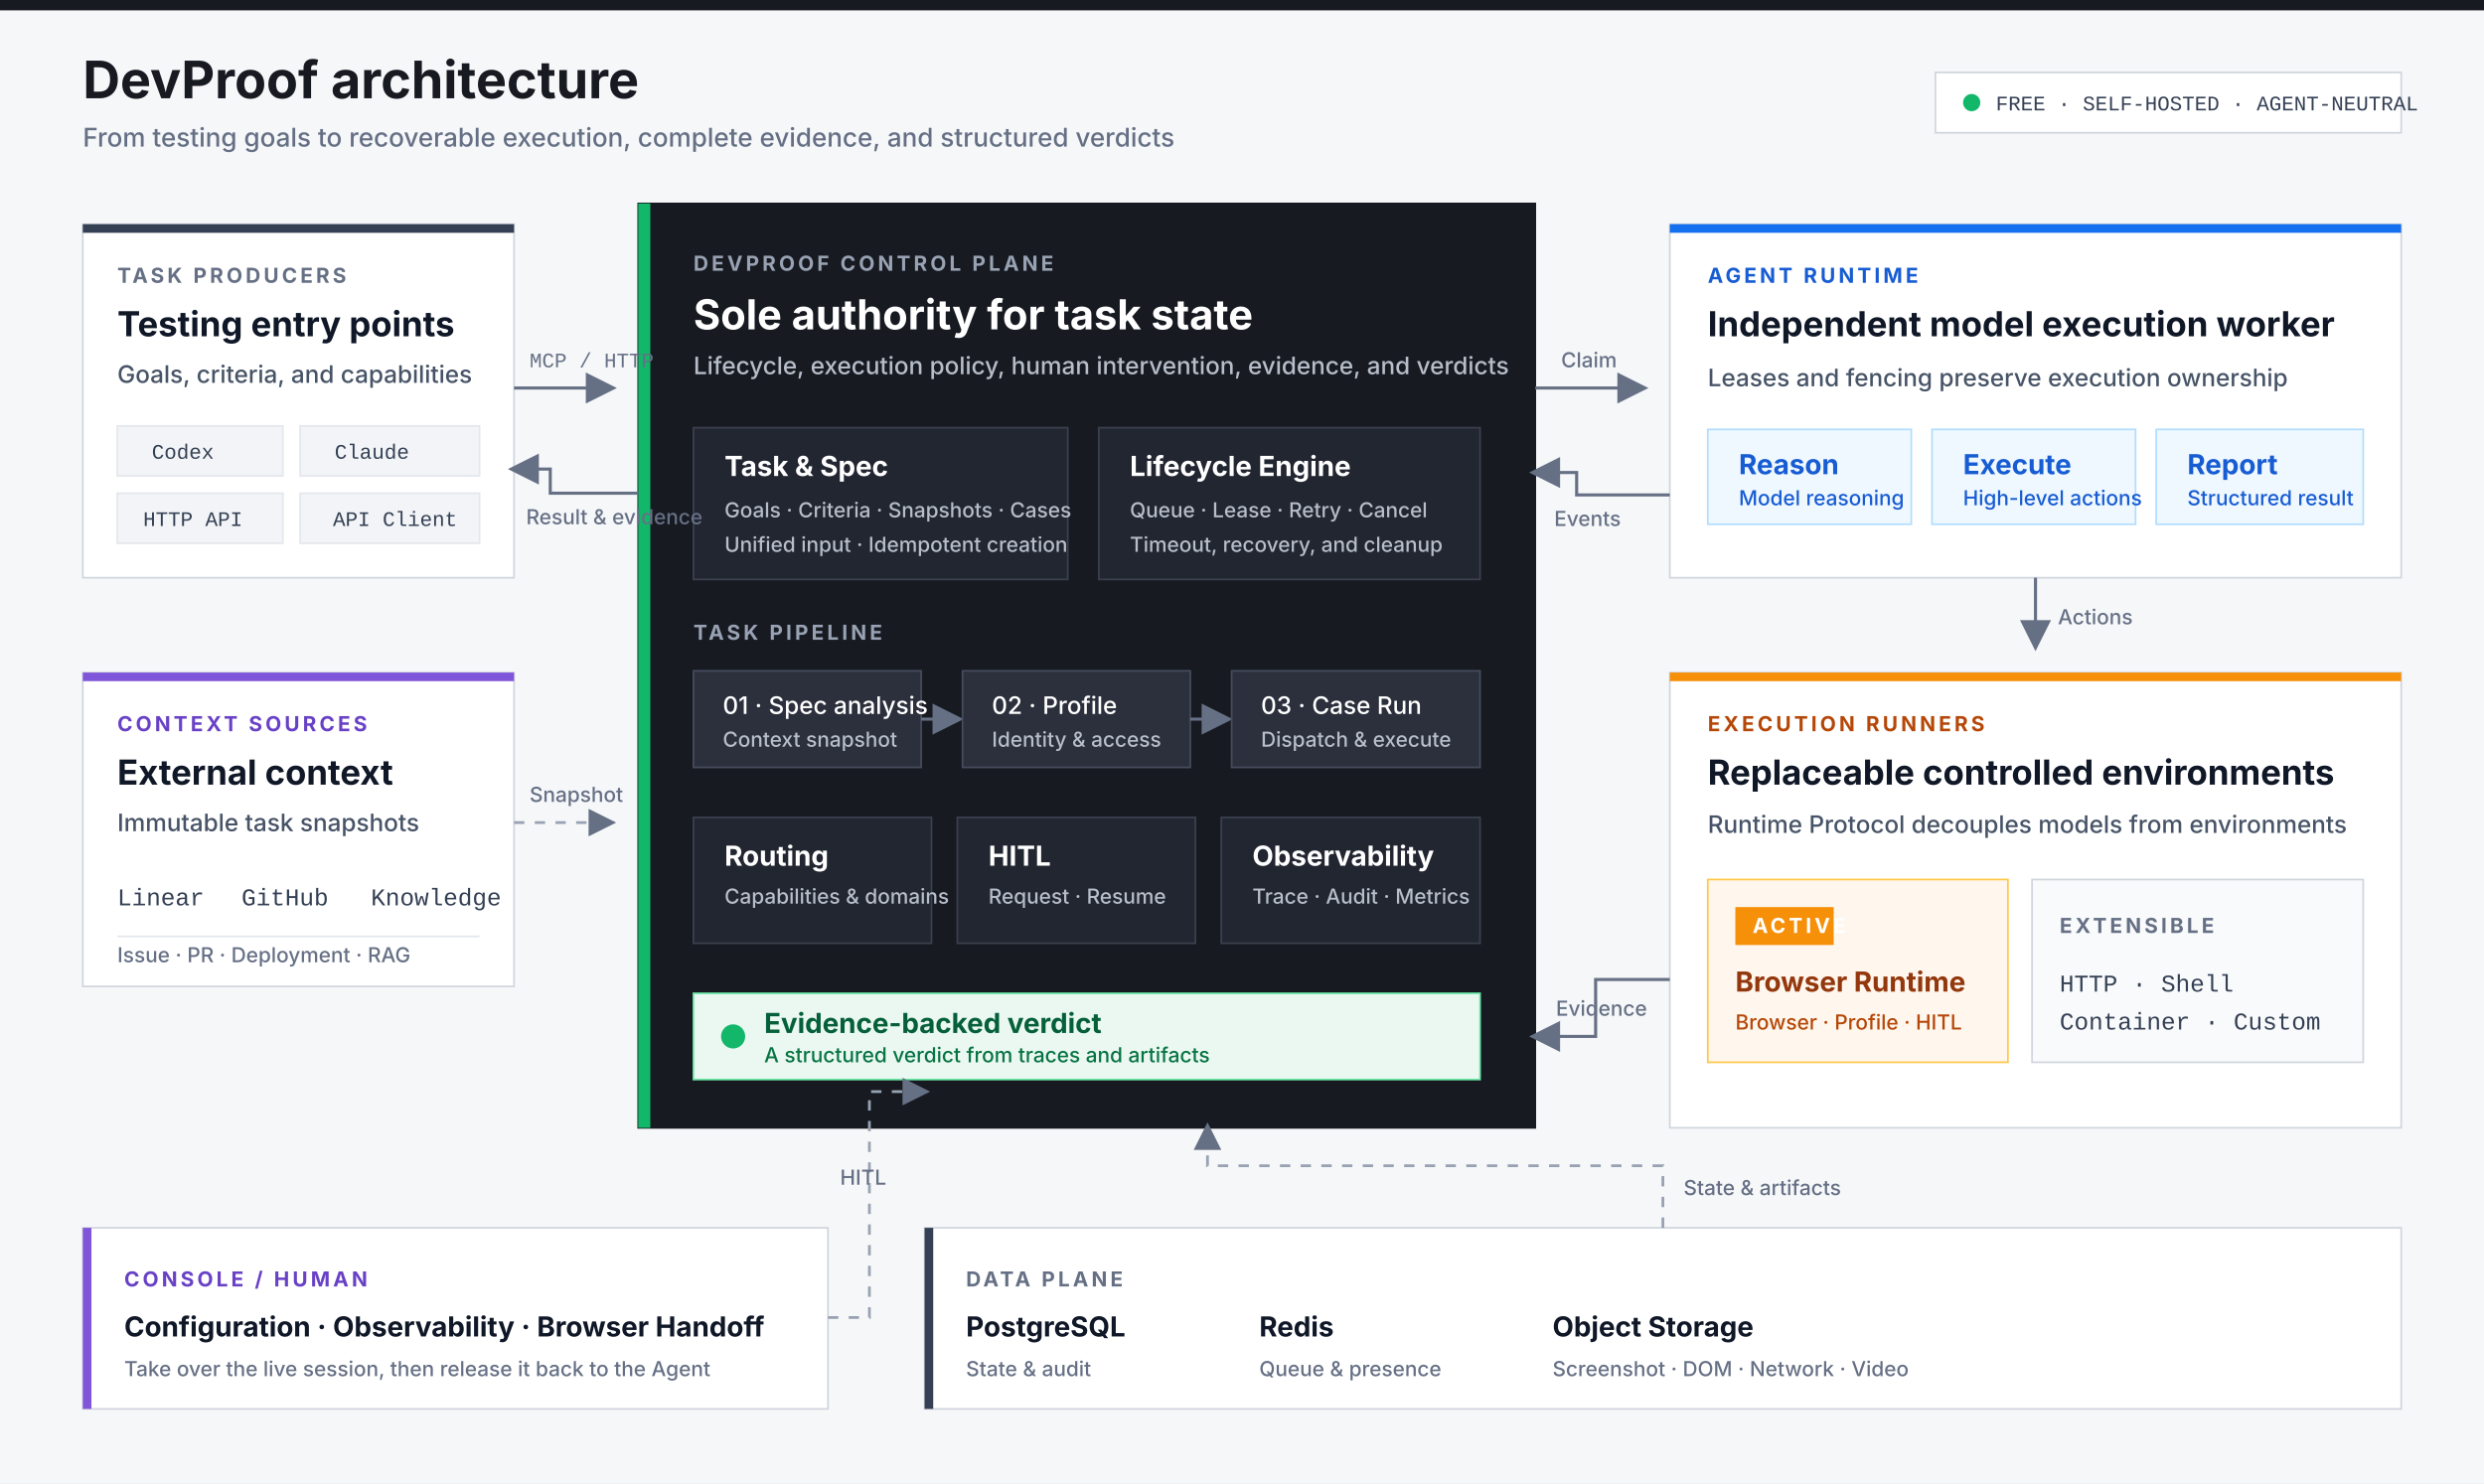
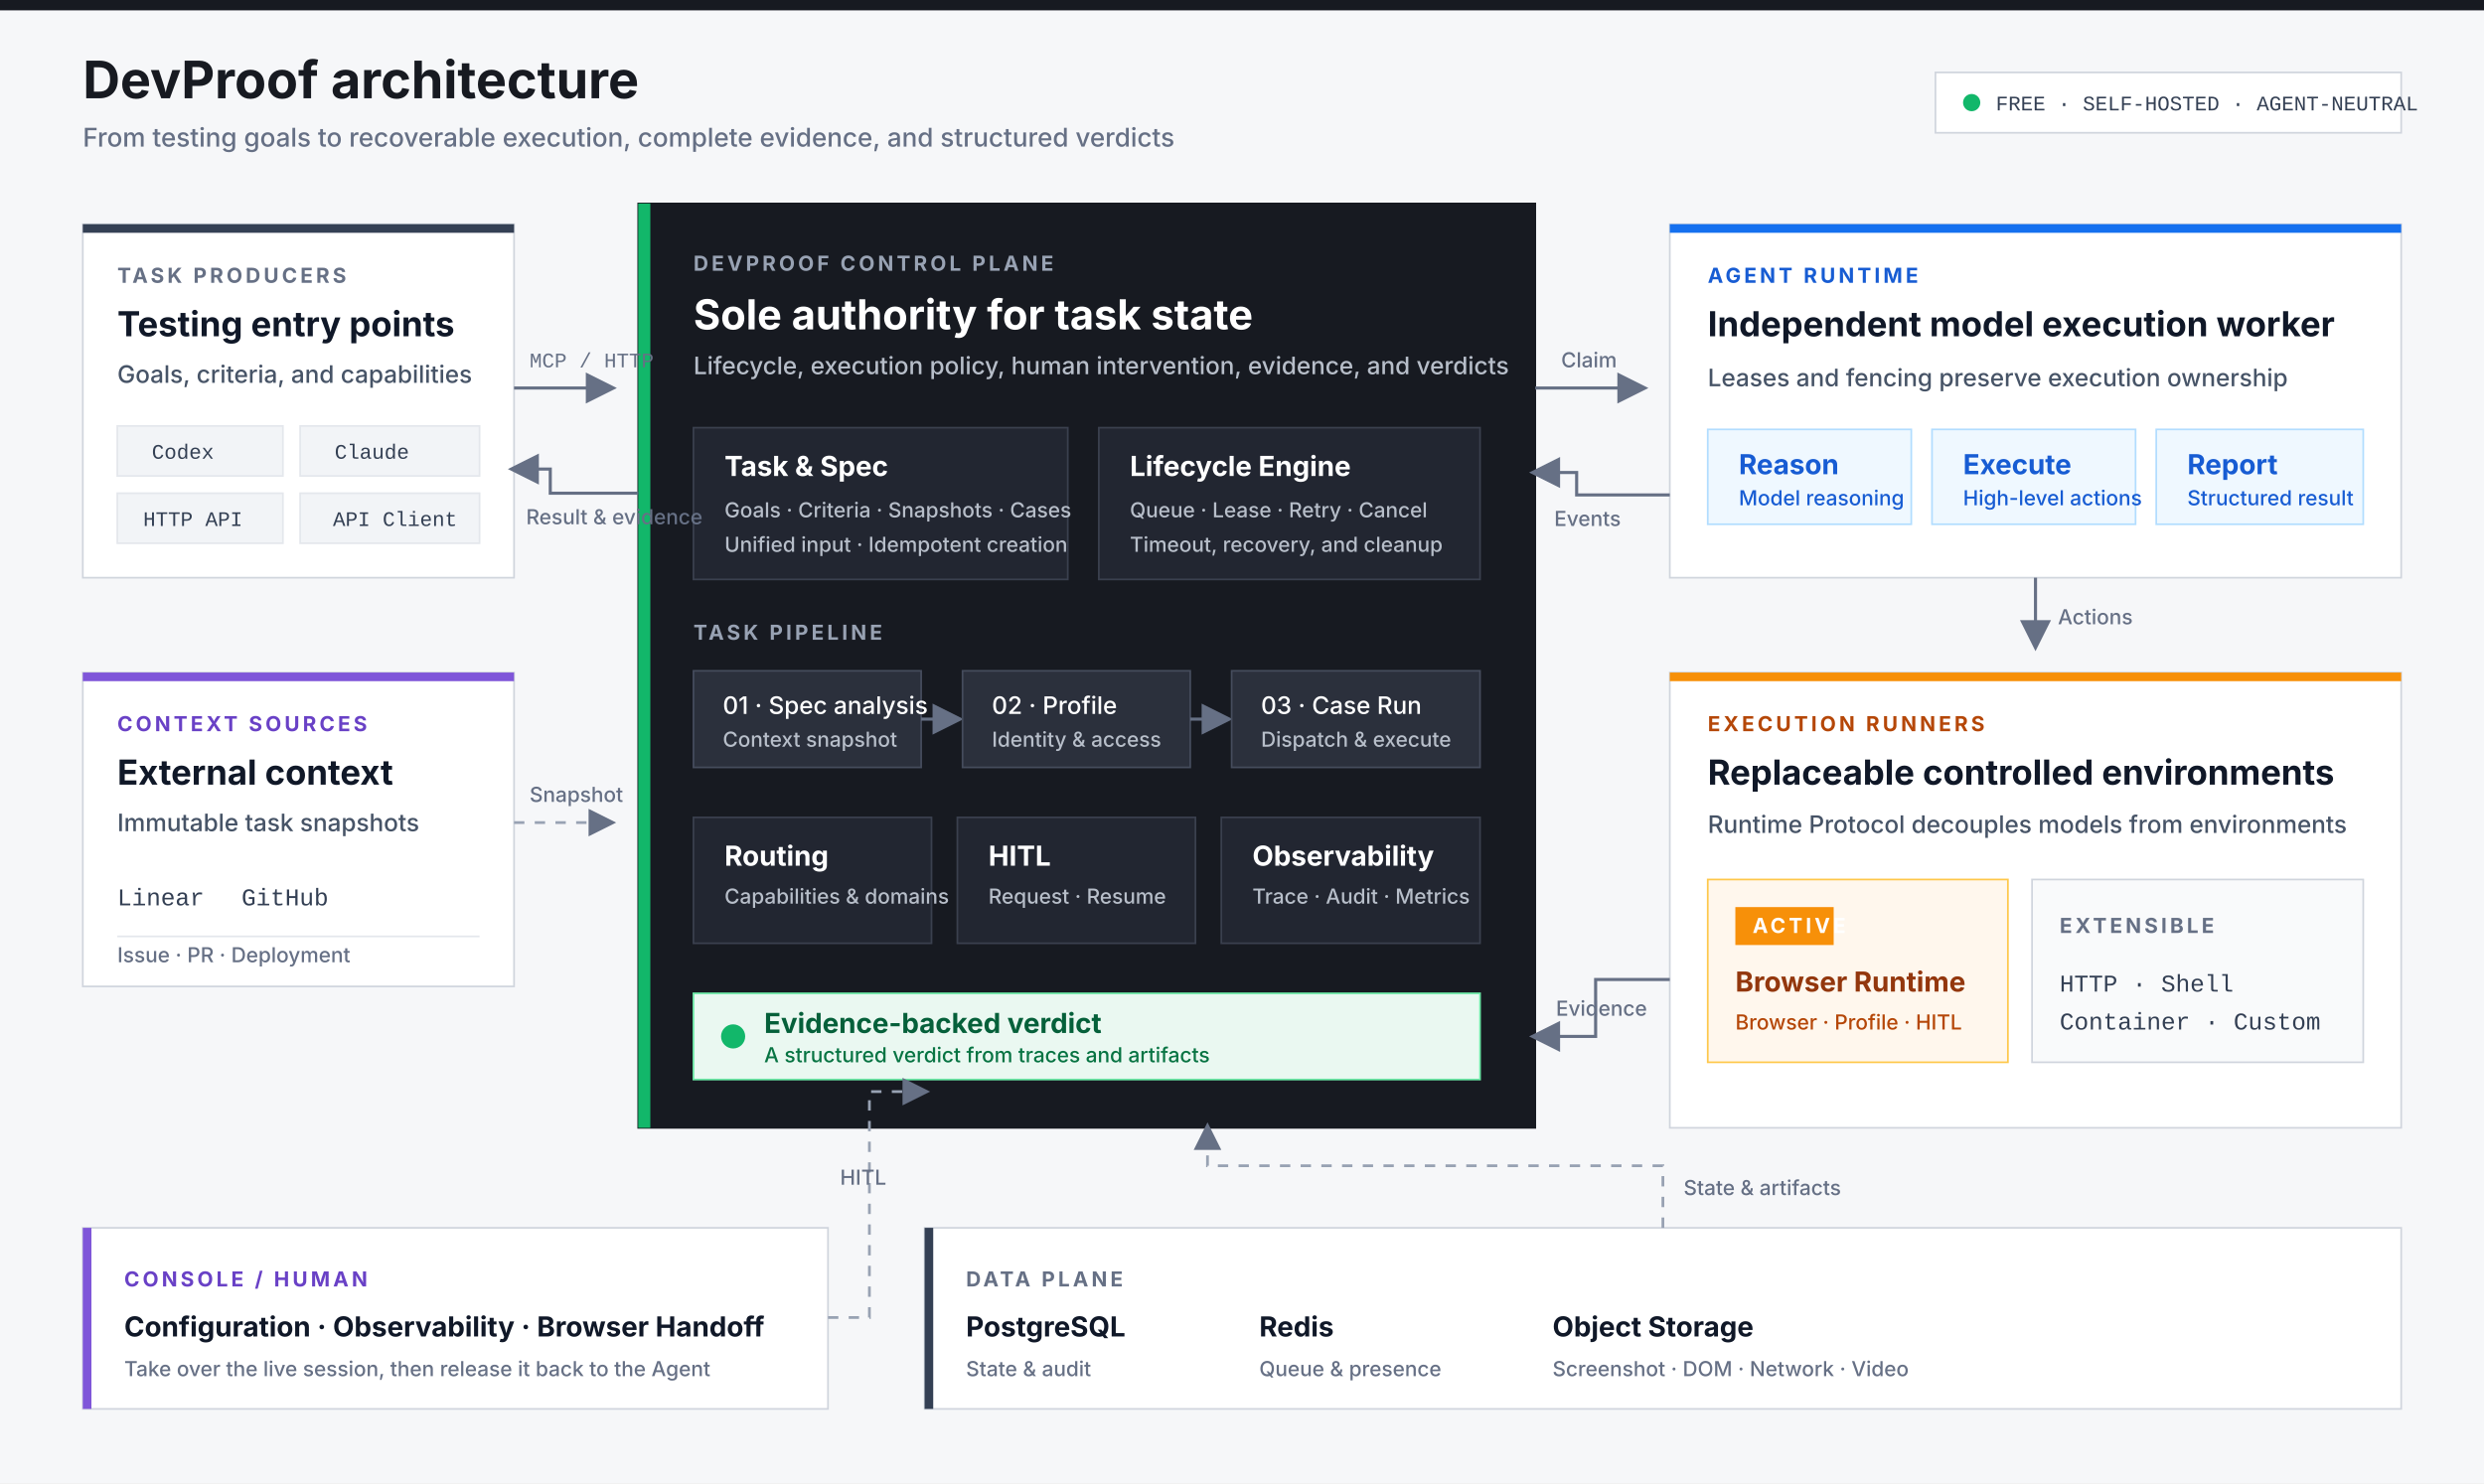
<svg xmlns="http://www.w3.org/2000/svg" width="1440" height="860" viewBox="0 0 1440 860" role="img" data-language="en" aria-labelledby="title description">
  <defs>
    <marker id="arrow" markerWidth="10" markerHeight="10" refX="8" refY="5" orient="auto" markerUnits="strokeWidth">
      <path d="M 0 0 L 10 5 L 0 10 z" fill="#667085" />
    </marker>
    <style>
      .sans {
        font-family: Inter, ui-sans-serif, -apple-system, BlinkMacSystemFont,
          "Segoe UI", sans-serif;
      }
      .mono {
        font-family: "SFMono-Regular", Consolas, "Liberation Mono", monospace;
      }
      .eyebrow {
        font-size: 12px;
        font-weight: 700;
        letter-spacing: 1.8px;
      }
      .section-title {
        font-size: 20px;
        font-weight: 700;
      }
      .card-title {
        font-size: 16px;
        font-weight: 700;
      }
      .body {
        font-size: 14px;
        font-weight: 500;
      }
      .small {
        font-size: 12px;
        font-weight: 500;
      }
      .flow {
        fill: none;
        stroke: #667085;
        stroke-width: 1.8;
        marker-end: url(#arrow);
      }
      .flow-dashed {
        fill: none;
        stroke: #98a2b3;
        stroke-dasharray: 6 6;
        stroke-width: 1.6;
        marker-end: url(#arrow);
      }
    </style>
  </defs>
  <rect width="1440" height="860" fill="#f6f7f9" />
  <path d="M 0 0 H 1440 V 6 H 0 Z" fill="#171a21" />
  <g class="sans">
    <text x="48" y="57" fill="#171a21" font-size="30" font-weight="750">
      DevProof architecture
    </text>
    <text x="48" y="85" fill="#667085" font-size="15" font-weight="500">
      From testing goals to recoverable execution, complete evidence, and structured verdicts
    </text>
    <rect x="1122" y="42" width="270" height="35" fill="#ffffff" stroke="#d0d5dd" />
    <circle cx="1143" cy="59.5" r="5" fill="#12b76a" />
    <text x="1157" y="64" class="mono small" fill="#344054">
      FREE · SELF-HOSTED · AGENT-NEUTRAL
    </text>
    <rect x="48" y="130" width="250" height="205" fill="#ffffff" stroke="#d0d5dd" />
    <rect x="48" y="130" width="250" height="5" fill="#344054" />
    <text x="68" y="164" class="eyebrow" fill="#667085">TASK PRODUCERS</text>
    <text x="68" y="195" class="section-title" fill="#101828">Testing entry points</text>
    <text x="68" y="222" class="body" fill="#475467">Goals, criteria, and capabilities</text>
    <rect x="68" y="247" width="96" height="29" fill="#f2f4f7" stroke="#e4e7ec" />
    <text x="88" y="266" class="mono small" fill="#344054">Codex</text>
    <rect x="174" y="247" width="104" height="29" fill="#f2f4f7" stroke="#e4e7ec" />
    <text x="194" y="266" class="mono small" fill="#344054">Claude</text>
    <rect x="68" y="286" width="96" height="29" fill="#f2f4f7" stroke="#e4e7ec" />
    <text x="83" y="305" class="mono small" fill="#344054">HTTP API</text>
    <rect x="174" y="286" width="104" height="29" fill="#f2f4f7" stroke="#e4e7ec" />
    <text x="193" y="305" class="mono small" fill="#344054">API Client</text>
    <rect x="48" y="390" width="250" height="182" fill="#ffffff" stroke="#d0d5dd" />
    <rect x="48" y="390" width="250" height="5" fill="#7f56d9" />
    <text x="68" y="424" class="eyebrow" fill="#6941c6">CONTEXT SOURCES</text>
    <text x="68" y="455" class="section-title" fill="#101828">External context</text>
    <text x="68" y="482" class="body" fill="#475467">Immutable task snapshots</text>
    <text x="68" y="525" class="mono body" fill="#344054">Linear</text>
    <text x="140" y="525" class="mono body" fill="#344054">GitHub</text>
-     <text x="215" y="525" class="mono body" fill="#344054">Knowledge</text>
    <path d="M 68 543 H 278" stroke="#e4e7ec" />
-     <text x="68" y="558" class="small" fill="#667085">Issue · PR · Deployment · RAG</text>
+     <text x="68" y="558" class="small" fill="#667085">Issue · PR · Deployment</text>
    <rect x="370" y="118" width="520" height="536" fill="#171a21" stroke="#171a21" />
    <rect x="370" y="118" width="7" height="536" fill="#12b76a" />
    <text x="402" y="157" class="eyebrow" fill="#98a2b3">DEVPROOF CONTROL PLANE</text>
    <text x="402" y="191" font-size="24" font-weight="750" fill="#ffffff">
      Sole authority for task state
    </text>
    <text x="402" y="217" class="body" fill="#b7bec9">
      Lifecycle, execution policy, human intervention, evidence, and verdicts
    </text>
    <rect x="402" y="248" width="217" height="88" fill="#222631" stroke="#3a404e" />
    <text x="420" y="276" class="card-title" fill="#ffffff">Task &amp; Spec</text>
    <text x="420" y="300" class="small" fill="#b7bec9">Goals · Criteria · Snapshots · Cases</text>
    <text x="420" y="320" class="small" fill="#b7bec9">Unified input · Idempotent creation</text>
    <rect x="637" y="248" width="221" height="88" fill="#222631" stroke="#3a404e" />
    <text x="655" y="276" class="card-title" fill="#ffffff">Lifecycle Engine</text>
    <text x="655" y="300" class="small" fill="#b7bec9">Queue · Lease · Retry · Cancel</text>
    <text x="655" y="320" class="small" fill="#b7bec9">Timeout, recovery, and cleanup</text>
    <text x="402" y="371" class="eyebrow" fill="#98a2b3">TASK PIPELINE</text>
    <rect x="402" y="389" width="132" height="56" fill="#2b303c" stroke="#454c5c" />
    <text x="419" y="414" class="body" fill="#ffffff">01 · Spec analysis</text>
    <text x="419" y="433" class="small" fill="#b7bec9">Context snapshot</text>
    <path d="M 534 417 H 555" class="flow" stroke="#667085" />
    <rect x="558" y="389" width="132" height="56" fill="#2b303c" stroke="#454c5c" />
    <text x="575" y="414" class="body" fill="#ffffff">02 · Profile</text>
    <text x="575" y="433" class="small" fill="#b7bec9">Identity &amp; access</text>
    <path d="M 690 417 H 711" class="flow" stroke="#667085" />
    <rect x="714" y="389" width="144" height="56" fill="#2b303c" stroke="#454c5c" />
    <text x="731" y="414" class="body" fill="#ffffff">03 · Case Run</text>
    <text x="731" y="433" class="small" fill="#b7bec9">Dispatch &amp; execute</text>
    <rect x="402" y="474" width="138" height="73" fill="#222631" stroke="#3a404e" />
    <text x="420" y="502" class="card-title" fill="#ffffff">Routing</text>
    <text x="420" y="524" class="small" fill="#b7bec9">Capabilities &amp; domains</text>
    <rect x="555" y="474" width="138" height="73" fill="#222631" stroke="#3a404e" />
    <text x="573" y="502" class="card-title" fill="#ffffff">HITL</text>
    <text x="573" y="524" class="small" fill="#b7bec9">Request · Resume</text>
    <rect x="708" y="474" width="150" height="73" fill="#222631" stroke="#3a404e" />
    <text x="726" y="502" class="card-title" fill="#ffffff">Observability</text>
    <text x="726" y="524" class="small" fill="#b7bec9">Trace · Audit · Metrics</text>
    <rect x="402" y="576" width="456" height="50" fill="#eaf8f1" stroke="#6ce9a6" />
    <circle cx="425" cy="601" r="7" fill="#12b76a" />
    <text x="443" y="599" class="card-title" fill="#05603a">Evidence-backed verdict</text>
    <text x="443" y="616" class="small" fill="#087443">A structured verdict from traces and artifacts</text>
    <rect x="968" y="130" width="424" height="205" fill="#ffffff" stroke="#d0d5dd" />
    <rect x="968" y="130" width="424" height="5" fill="#1570ef" />
    <text x="990" y="164" class="eyebrow" fill="#175cd3">AGENT RUNTIME</text>
    <text x="990" y="195" class="section-title" fill="#101828">Independent model execution worker</text>
    <text x="990" y="224" class="body" fill="#475467">Leases and fencing preserve execution ownership</text>
    <rect x="990" y="249" width="118" height="55" fill="#eff8ff" stroke="#b2ddff" />
    <text x="1008" y="275" class="card-title" fill="#175cd3">Reason</text>
    <text x="1008" y="293" class="small" fill="#175cd3">Model reasoning</text>
    <rect x="1120" y="249" width="118" height="55" fill="#eff8ff" stroke="#b2ddff" />
    <text x="1138" y="275" class="card-title" fill="#175cd3">Execute</text>
    <text x="1138" y="293" class="small" fill="#175cd3">High-level actions</text>
    <rect x="1250" y="249" width="120" height="55" fill="#eff8ff" stroke="#b2ddff" />
    <text x="1268" y="275" class="card-title" fill="#175cd3">Report</text>
    <text x="1268" y="293" class="small" fill="#175cd3">Structured result</text>
    <rect x="968" y="390" width="424" height="264" fill="#ffffff" stroke="#d0d5dd" />
    <rect x="968" y="390" width="424" height="5" fill="#f79009" />
    <text x="990" y="424" class="eyebrow" fill="#b54708">EXECUTION RUNNERS</text>
    <text x="990" y="455" class="section-title" fill="#101828">Replaceable controlled environments</text>
    <text x="990" y="483" class="body" fill="#475467">Runtime Protocol decouples models from environments</text>
    <rect x="990" y="510" width="174" height="106" fill="#fff7ed" stroke="#fec84b" />
    <rect x="1006" y="526" width="57" height="22" fill="#f79009" />
    <text x="1016" y="541" class="eyebrow" fill="#ffffff" font-size="10">ACTIVE</text>
    <text x="1006" y="575" class="card-title" fill="#93370d">Browser Runtime</text>
    <text x="1006" y="597" class="small" fill="#b54708">Browser · Profile · HITL</text>
    <rect x="1178" y="510" width="192" height="106" fill="#f9fafb" stroke="#d0d5dd" />
    <text x="1194" y="541" class="eyebrow" fill="#667085">EXTENSIBLE</text>
    <text x="1194" y="575" class="mono body" fill="#344054">HTTP · Shell</text>
    <text x="1194" y="597" class="mono body" fill="#344054">Container · Custom</text>
    <path d="M 298 225 H 354" class="flow" />
    <text x="307" y="213" class="mono small" fill="#667085">MCP / HTTP</text>
    <path d="M 370 286 H 319 V 272 H 298" class="flow" />
    <text x="305" y="304" class="small" fill="#667085">Result &amp; evidence</text>
    <path d="M 298 477 H 354" class="flow-dashed" />
    <text x="307" y="465" class="small" fill="#667085">Snapshot</text>
    <path d="M 890 225 H 952" class="flow" />
    <text x="905" y="213" class="small" fill="#667085">Claim</text>
    <path d="M 968 287 H 914 V 274 H 890" class="flow" />
    <text x="901" y="305" class="small" fill="#667085">Events</text>
    <path d="M 1180 335 V 374" class="flow" />
    <text x="1193" y="362" class="small" fill="#667085">Actions</text>
    <path d="M 968 568 H 925 V 601 H 890" class="flow" />
    <text x="902" y="589" class="small" fill="#667085">Evidence</text>
    <rect x="48" y="712" width="432" height="105" fill="#ffffff" stroke="#d0d5dd" />
    <rect x="48" y="712" width="5" height="105" fill="#7f56d9" />
    <text x="72" y="746" class="eyebrow" fill="#6941c6">CONSOLE / HUMAN</text>
    <text x="72" y="775" class="card-title" fill="#101828">Configuration · Observability · Browser Handoff</text>
    <text x="72" y="798" class="small" fill="#667085">Take over the live session, then release it back to the Agent</text>
    <rect x="536" y="712" width="856" height="105" fill="#ffffff" stroke="#d0d5dd" />
    <rect x="536" y="712" width="5" height="105" fill="#344054" />
    <text x="560" y="746" class="eyebrow" fill="#667085">DATA PLANE</text>
    <text x="560" y="775" class="card-title" fill="#101828">PostgreSQL</text>
    <text x="730" y="775" class="card-title" fill="#101828">Redis</text>
    <text x="900" y="775" class="card-title" fill="#101828">Object Storage</text>
    <text x="560" y="798" class="small" fill="#667085">State &amp; audit</text>
    <text x="730" y="798" class="small" fill="#667085">Queue &amp; presence</text>
    <text x="900" y="798" class="small" fill="#667085">Screenshot · DOM · Network · Video</text>
    <path d="M 480 764 H 504 V 633 H 536" class="flow-dashed" />
    <text x="487" y="687" class="small" fill="#667085">HITL</text>
    <path d="M 964 712 V 676 H 700 V 654" class="flow-dashed" />
    <text x="976" y="693" class="small" fill="#667085">State &amp; artifacts</text>
  </g>
</svg>
